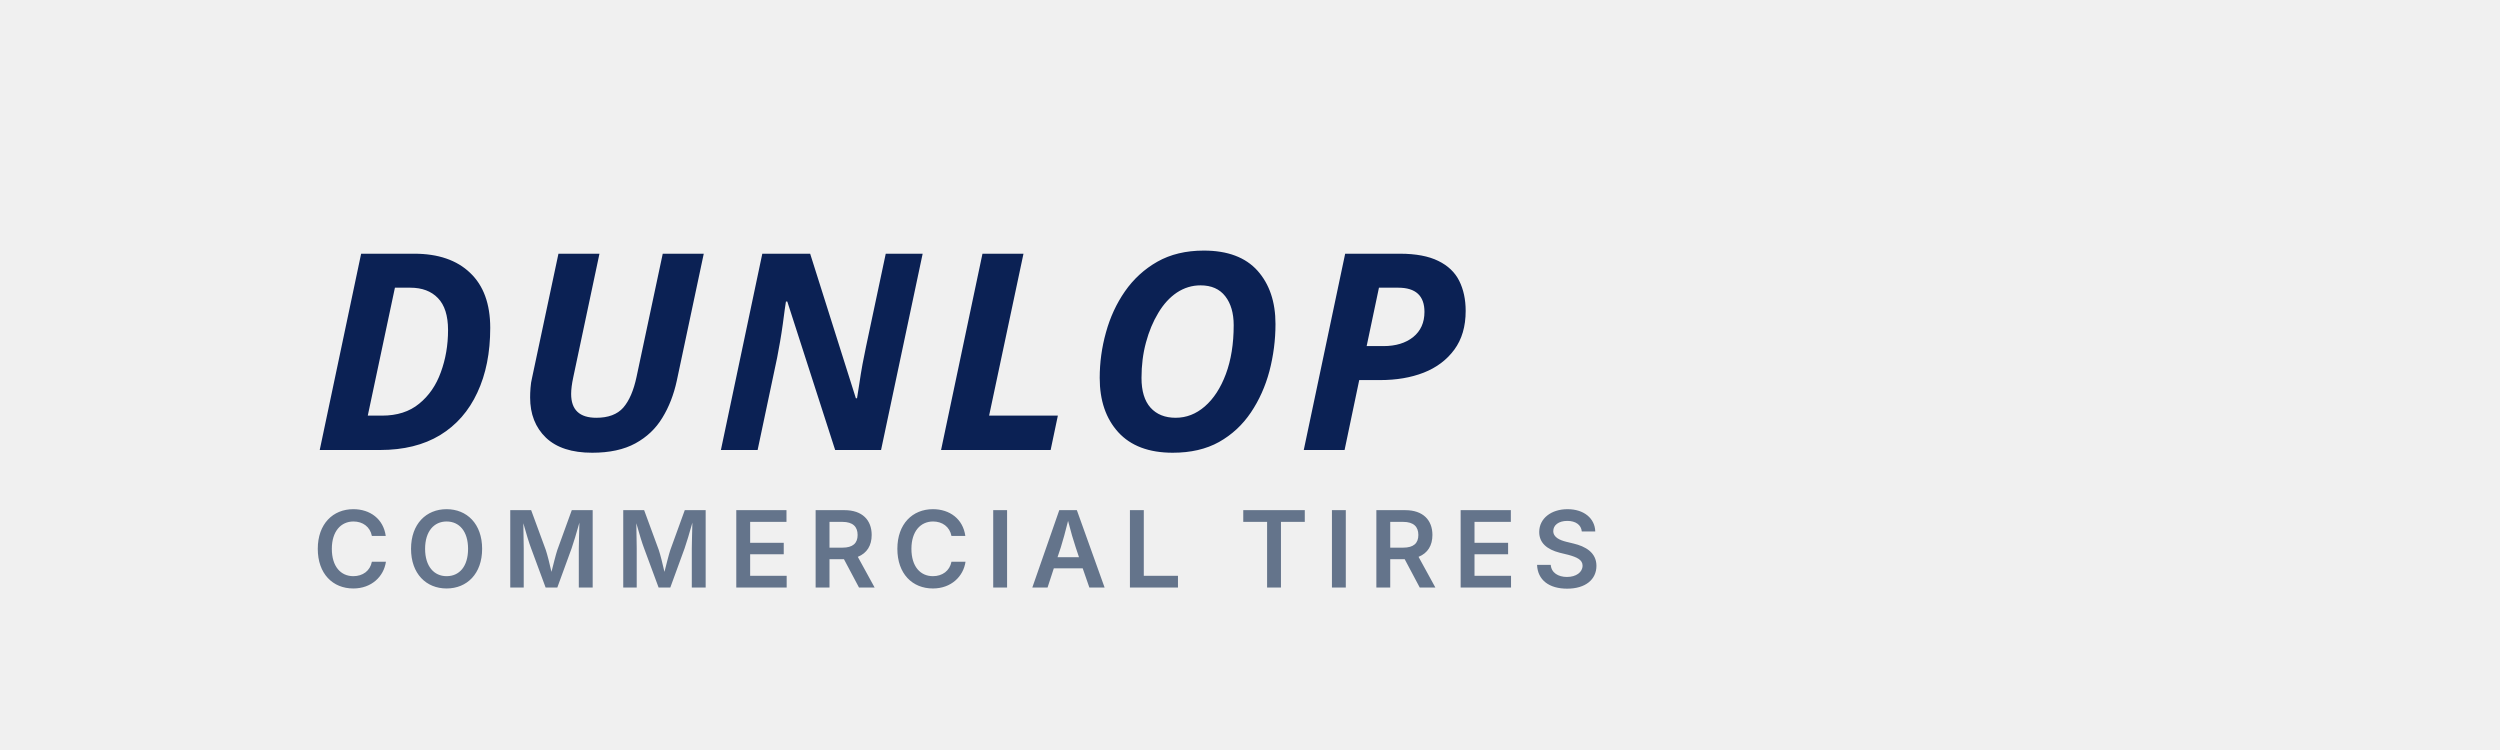
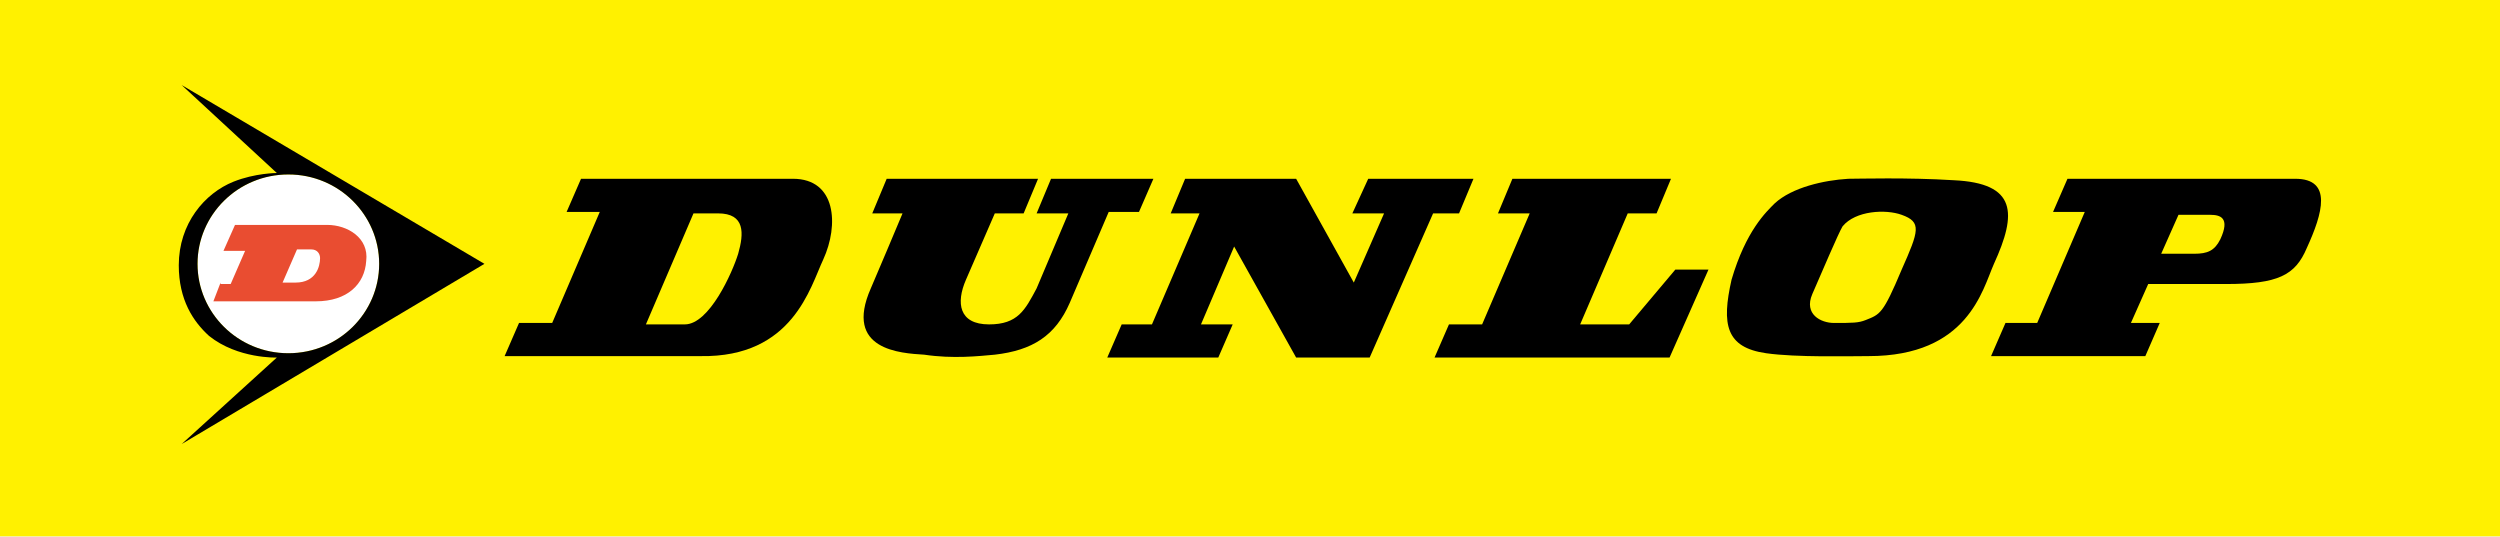
- <svg xmlns="http://www.w3.org/2000/svg" viewBox="0 0 200 60" width="200" height="60" fill="none">
-   <rect width="200" height="60" fill="transparent" />
-   <text x="25" y="36" font-family="'Plus Jakarta Sans', sans-serif" font-size="22" font-weight="900" font-style="italic" fill="#0B2154" letter-spacing="1">DUNLOP</text>
-   <text x="25" y="47" font-family="'Inter', sans-serif" font-size="8.5" font-weight="600" fill="#64748B" letter-spacing="1.2">COMMERCIAL TIRES</text>
+ <svg xmlns="http://www.w3.org/2000/svg" version="1.1" x="0px" y="0px" viewBox="0 0 173.4 37.2" style="enable-background:new 0 0 173.4 37.2;" xml:space="preserve">
+   <style type="text/css">
+ 	.st0{fill:#FFF100;}
+ 	.st1{fill:#FFFFFF;}
+ 	.st2{fill:#E94D31;}
+ </style>
+   <g id="レイヤー_1">
+     <g>
+       <rect class="st0" width="173.4" height="37.2" />
+       <g>
+         <ellipse class="st1" cx="20" cy="18.3" rx="6.3" ry="6.2" />
+         <g>
+           <path d="M33.6,18.3l-21-12.4l6.6,6.1c0,0-1.5,0-3,0.6c-2,0.8-3.8,2.9-3.8,5.8c0,2.4,1,3.9,2.1,4.9c2,1.6,4.7,1.5,4.7,1.5l-6.6,6      L33.6,18.3z M13.7,18.3c0-3.4,2.8-6.2,6.3-6.2s6.3,2.8,6.3,6.2c0,3.4-2.8,6.2-6.3,6.2S13.7,21.7,13.7,18.3z" />
+           <path class="st2" d="M15.3,19.6l-0.5,1.3h7.1c2.2,0,3.4-1.2,3.5-2.8c0.2-1.6-1.3-2.5-2.7-2.5h-6.4l-0.8,1.8H17l-1,2.3H15.3z       M20.5,19.6l-0.9,0l1-2.3h1c0.4,0,0.6,0.3,0.6,0.6C22.2,18.5,21.9,19.6,20.5,19.6z" />
+           <path d="M57.1,18c1.1-2.4,0.9-5.6-2.1-5.6H40.3l-1,2.3h2.3l-3.3,7.7h-2.3l-1,2.3h13.6C55,24.8,56.2,19.9,57.1,18z M47.5,22.5      h-2.7l3.3-7.7h1.7c1.9,0,1.8,1.4,1.4,2.8C50.8,18.9,49.2,22.5,47.5,22.5z" />
+           <path d="M160,17.2c1.1-2.4,1.8-4.8-0.8-4.8h-15.8l-1,2.3h2.2l-3.3,7.7h-2.2l-1,2.3l10.7,0l1-2.3h-2l1.2-2.7h5.4      C158,19.7,159.2,19.1,160,17.2z M152.2,17.6h-2.3l1.2-2.7h2.2c0.7,0,1.4,0.2,0.7,1.7C153.6,17.4,153.1,17.6,152.2,17.6z" />
+           <path d="M60.4,20c0.1-0.2,2.2-5.2,2.2-5.2h-2.1l1-2.4H72l-1,2.4h-2l-2,4.6c-0.7,1.6-0.5,3.1,1.6,3.1c2,0,2.5-1,3.3-2.5l2.2-5.2      h-2.2l1-2.4H80l-1,2.3h-2.1l-2.7,6.3c-1,2.3-2.6,3.3-5.2,3.6c-1.1,0.1-2.9,0.3-4.9,0C62.5,24.5,58.5,24.3,60.4,20z" />
+           <polygon points="77.8,22.5 76.8,24.8 84.5,24.8 85.5,22.5 83.3,22.5 85.6,17.1 89.9,24.8 95,24.8 99.4,14.8 101.2,14.8       102.2,12.4 94.9,12.4 93.8,14.8 96,14.8 93.9,19.6 89.9,12.4 82.2,12.4 81.2,14.8 83.2,14.8 79.9,22.5     " />
+           <polygon points="100.5,22.5 102.8,22.5 106.1,14.8 103.9,14.8 104.9,12.4 115.9,12.4 114.9,14.8 112.9,14.8 109.6,22.5       113,22.5 116.2,18.7 118.5,18.7 115.8,24.8 99.5,24.8     " />
+           <path d="M122.5,24.5c2.1,0.3,5.8,0.2,7.1,0.2c6.9,0,7.9-4.6,8.7-6.4c1.6-3.5,1.6-5.6-2.8-5.8c-3.2-0.2-6.6-0.1-7.3-0.1      c-1.7,0.1-3.9,0.6-5.1,1.7c-0.6,0.6-2,1.9-3,5.3C119.4,22.5,119.7,24.1,122.5,24.5z M125.7,20.4c0.7-1.6,1.8-4.2,2.1-4.7      c0.9-1.1,3-1.2,4.1-0.8c1.4,0.5,1.2,1.1,0,3.8c-1.3,3.1-1.5,3.1-2.5,3.5c-0.5,0.2-0.9,0.2-2.2,0.2      C126.3,22.4,125.1,21.8,125.7,20.4z" />
+         </g>
+       </g>
+     </g>
+   </g>
+   <g id="文字">
+ </g>
</svg>
